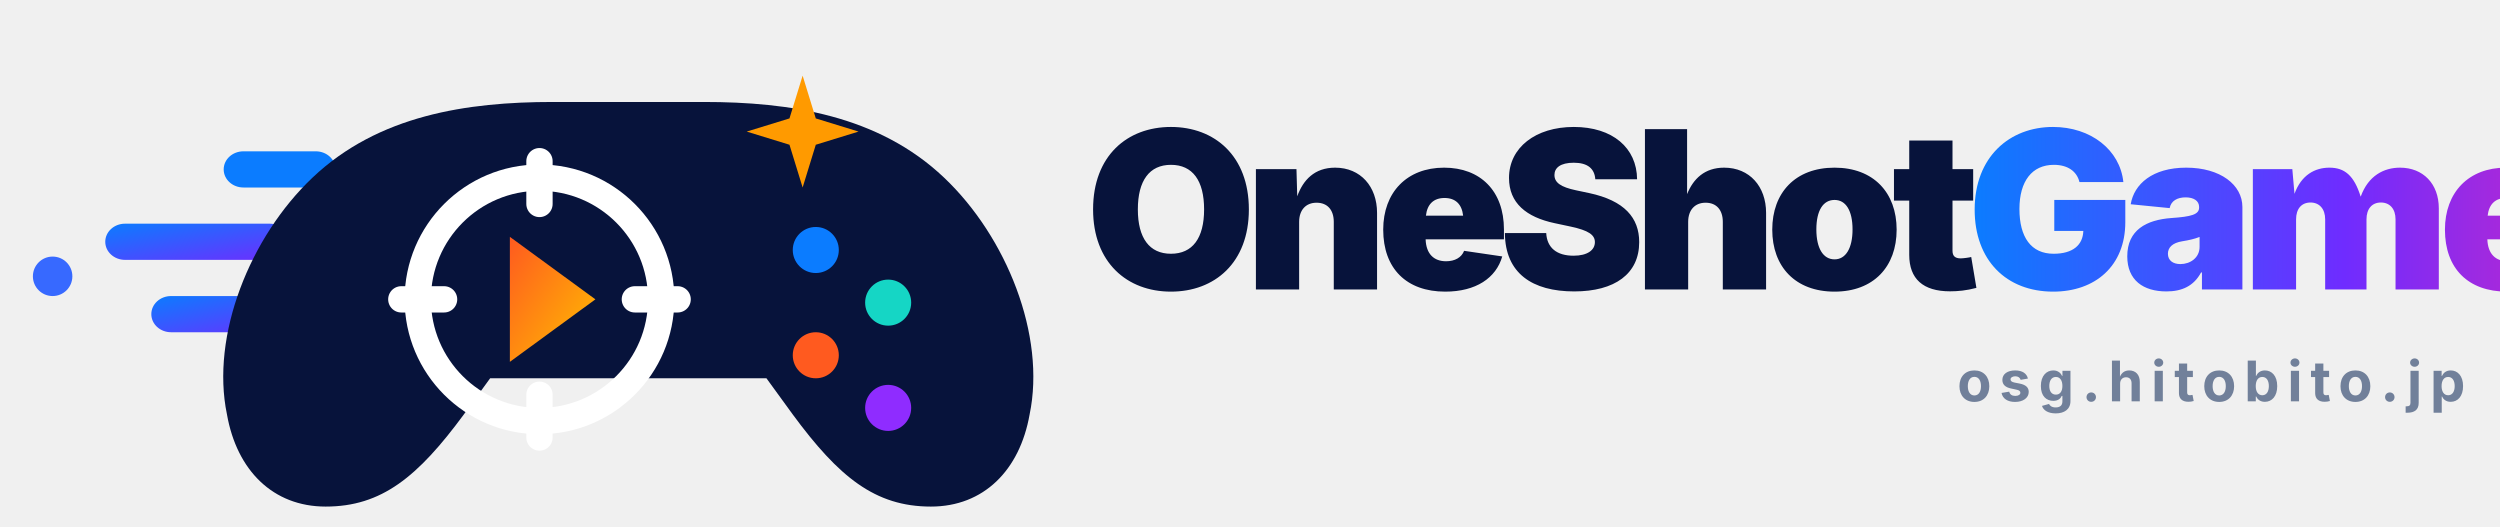
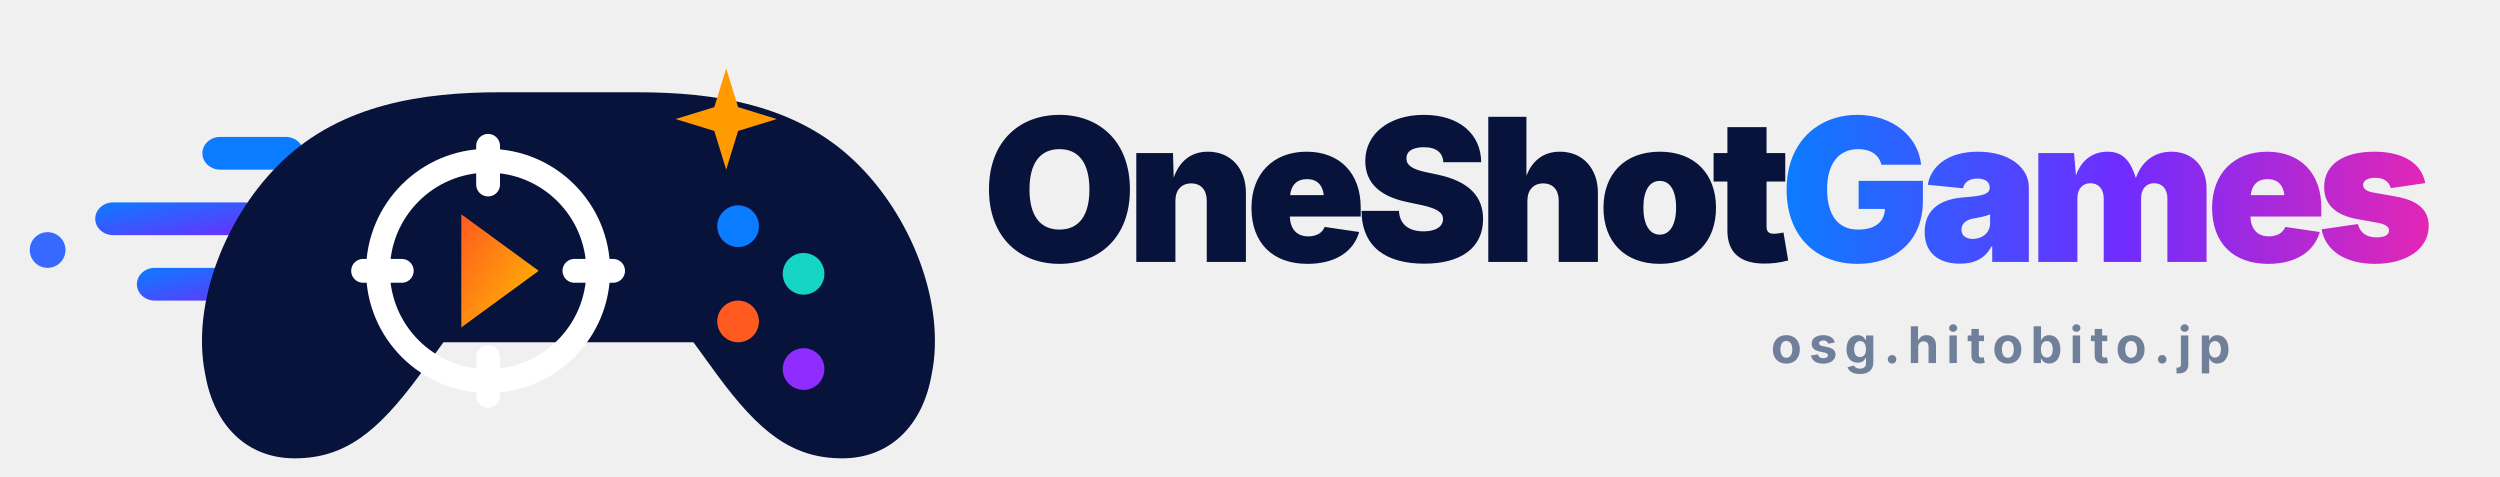
- <svg xmlns="http://www.w3.org/2000/svg" viewBox="0 0 760 160" role="img" aria-labelledby="title desc">
+ <svg xmlns="http://www.w3.org/2000/svg" viewBox="0 0 840 160" preserveAspectRatio="xMinYMid meet" role="img" aria-labelledby="title desc">
  <defs>
    <linearGradient id="motion" x1="0" y1="0" x2="1" y2="1">
      <stop stop-color="#0b7cff" />
      <stop offset="1" stop-color="#6f2cff" />
    </linearGradient>
    <linearGradient id="play" x1="0" y1="0" x2="1" y2="1">
      <stop stop-color="#ff5a1f" />
      <stop offset="1" stop-color="#ffbf00" />
    </linearGradient>
    <linearGradient id="games" x1="0" y1="0" x2="1" y2="0">
      <stop stop-color="#0b7cff" />
      <stop offset=".52" stop-color="#6f2cff" />
      <stop offset="1" stop-color="#e326b5" />
    </linearGradient>
  </defs>
  <g transform="translate(4 18)">
    <circle cx="12" cy="66" r="6" fill="#3769ff" />
    <rect x="28" y="50" width="56" height="11" rx="6" fill="url(#motion)" />
    <rect x="42" y="72" width="48" height="11" rx="6" fill="url(#motion)" />
    <rect x="64" y="28" width="34" height="11" rx="6" fill="#0b7cff" />
    <path d="M91 36c20-19 47-23 73-23h46c26 0 53 4 73 23 19 18 31 48 26 72-3 17-14 28-30 28-17 0-28-9-42-28l-8-11h-84l-8 11c-14 19-25 28-42 28-16 0-27-11-30-28-5-24 7-54 26-72Z" fill="#07133b" />
    <circle cx="160" cy="73" r="37" fill="none" stroke="#fff" stroke-width="8" />
    <path d="M160 31v13M160 102v13M118 73h13M189 73h13" stroke="#fff" stroke-width="8" stroke-linecap="round" />
    <path d="M151 54 177 73 151 92Z" fill="url(#play)" />
    <circle cx="244" cy="58" r="7" fill="#0b7cff" />
    <circle cx="266" cy="74" r="7" fill="#15d6c5" />
    <circle cx="244" cy="90" r="7" fill="#ff5a1f" />
    <circle cx="266" cy="106" r="7" fill="#8f2cff" />
    <path d="M240 5l4 13 13 4-13 4-4 13-4-13-13-4 13-4Z" fill="#ff9a00" />
  </g>
  <text x="330" y="88" font-family="Inter, ui-sans-serif, system-ui, -apple-system, BlinkMacSystemFont, Segoe UI, sans-serif" font-size="67" font-weight="850" letter-spacing="-3.5" fill="#07133b">OneShot</text>
  <text x="598" y="88" font-family="Inter, ui-sans-serif, system-ui, -apple-system, BlinkMacSystemFont, Segoe UI, sans-serif" font-size="67" font-weight="850" letter-spacing="-3.5" fill="url(#games)">Games</text>
  <text x="595" y="122" font-family="Inter, ui-sans-serif, system-ui, sans-serif" font-size="17" font-weight="700" letter-spacing="2.4" fill="#71809a">osg.hitobito.jp</text>
</svg>
